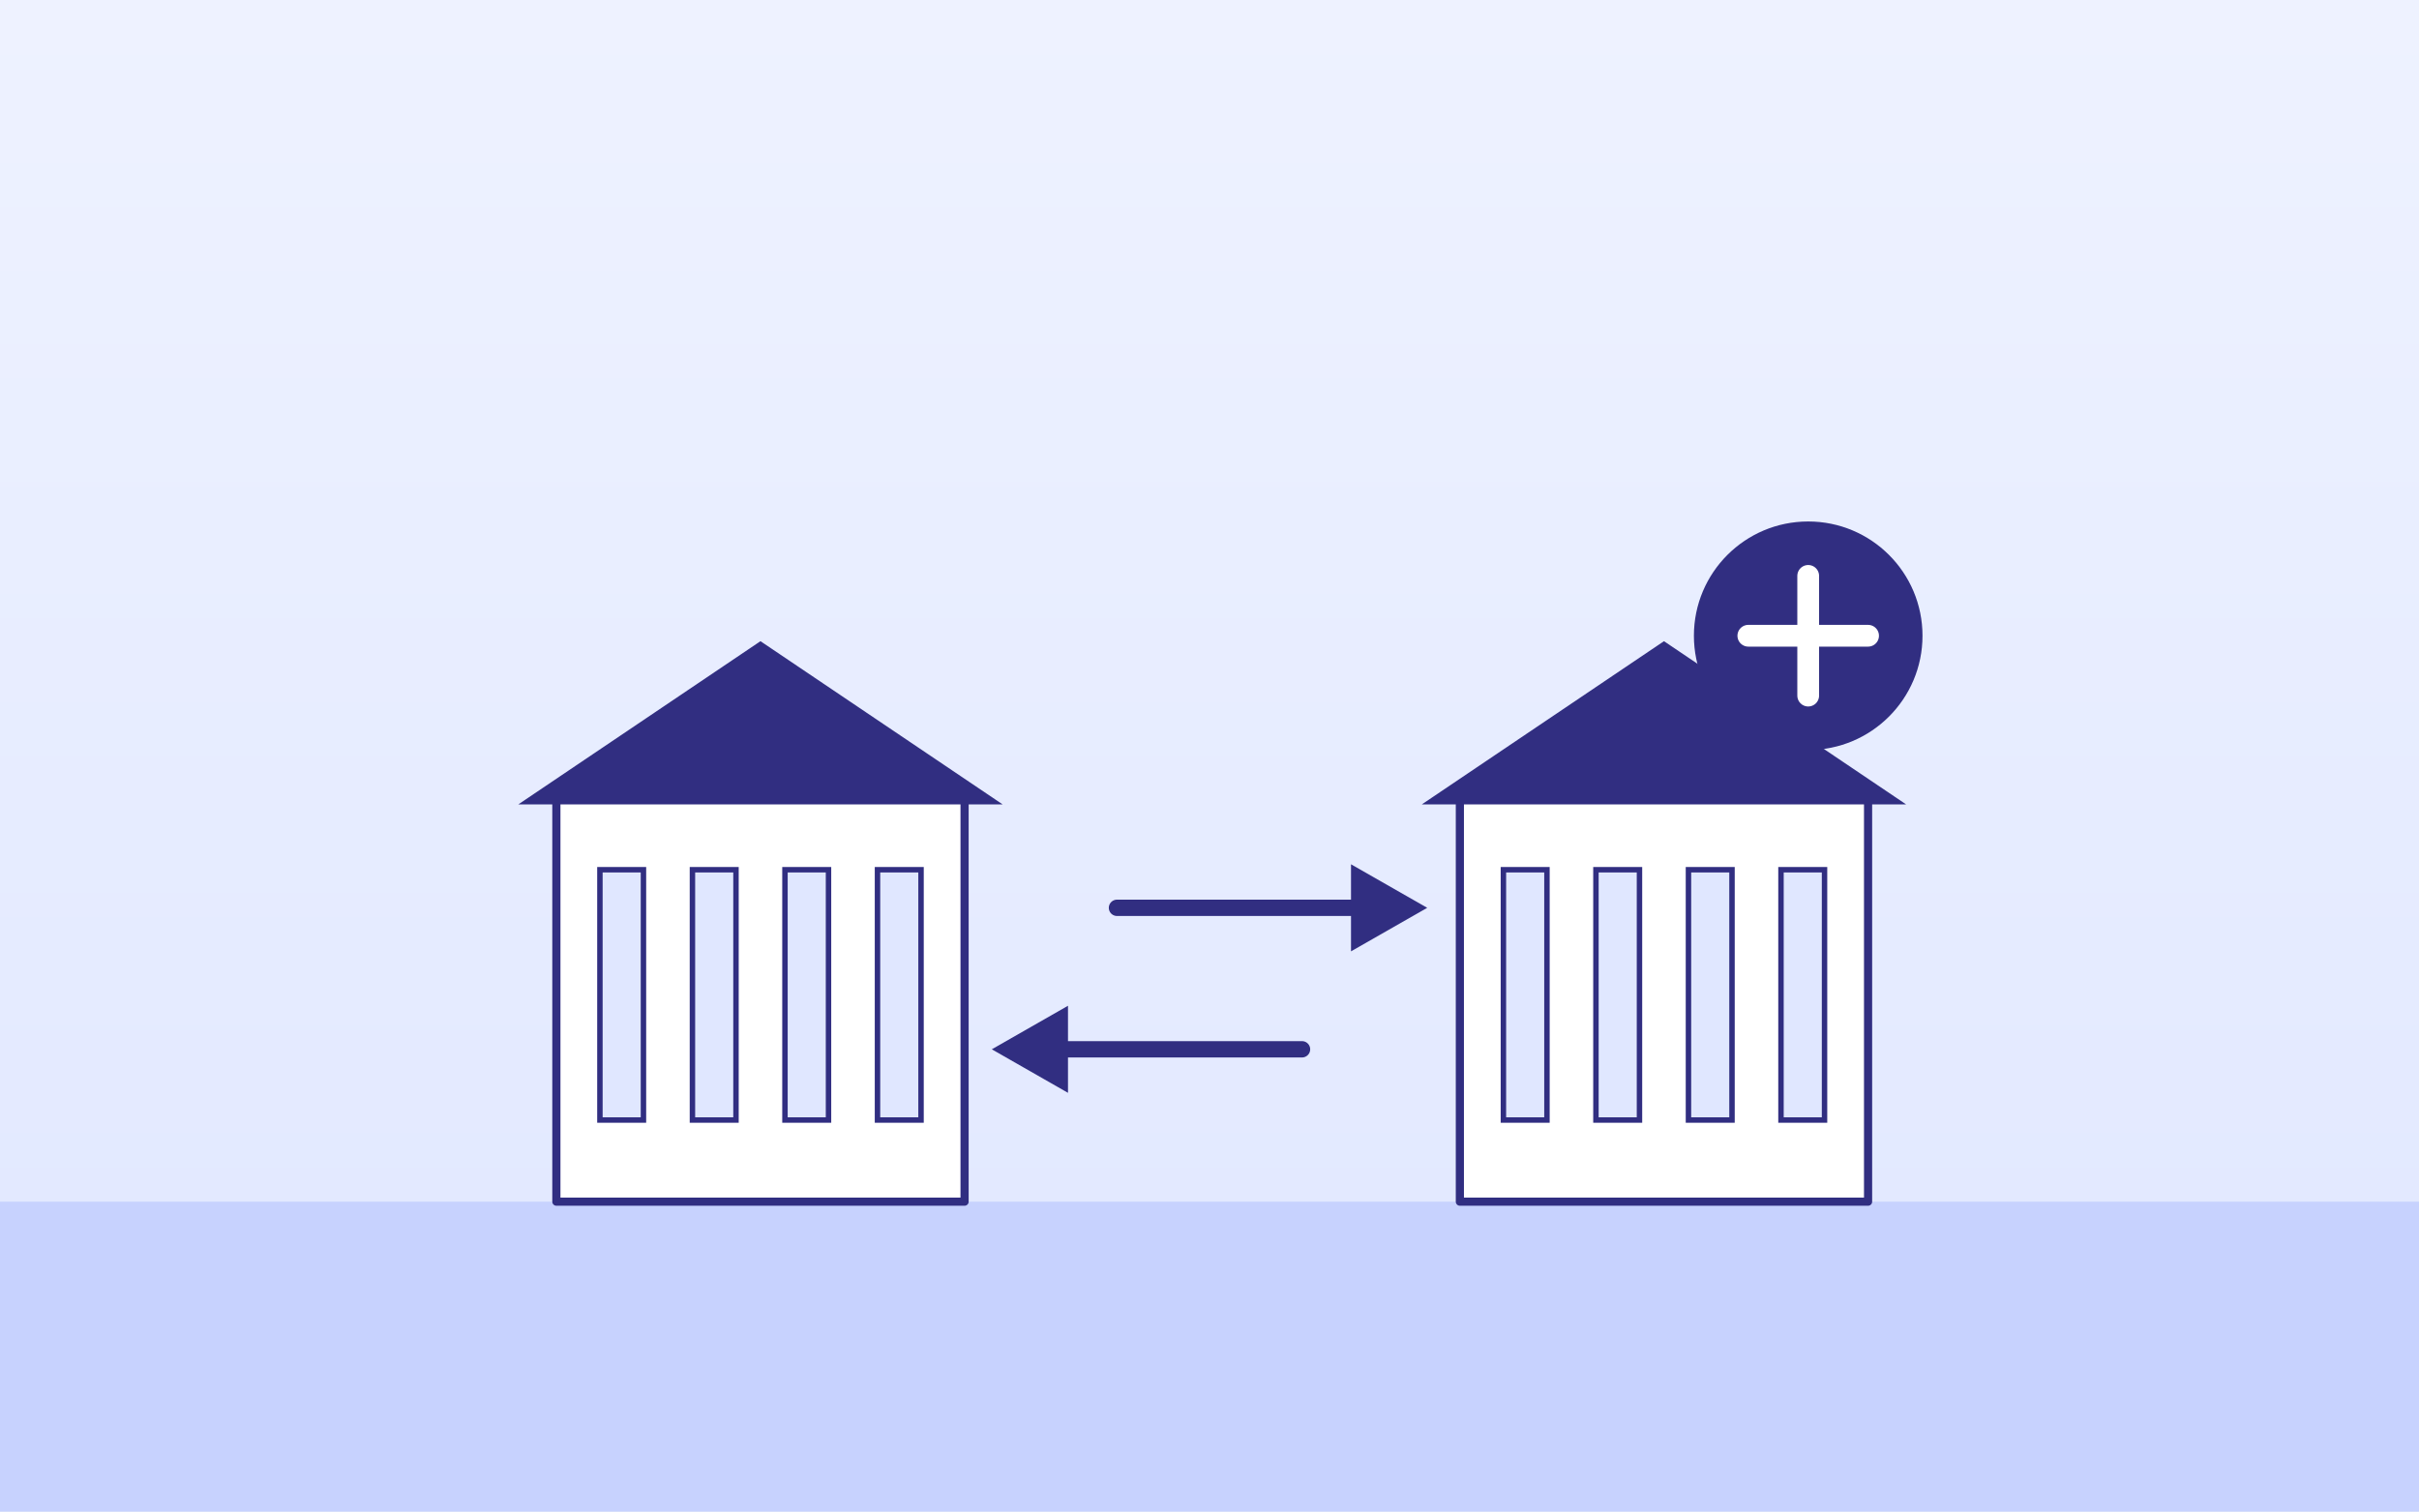
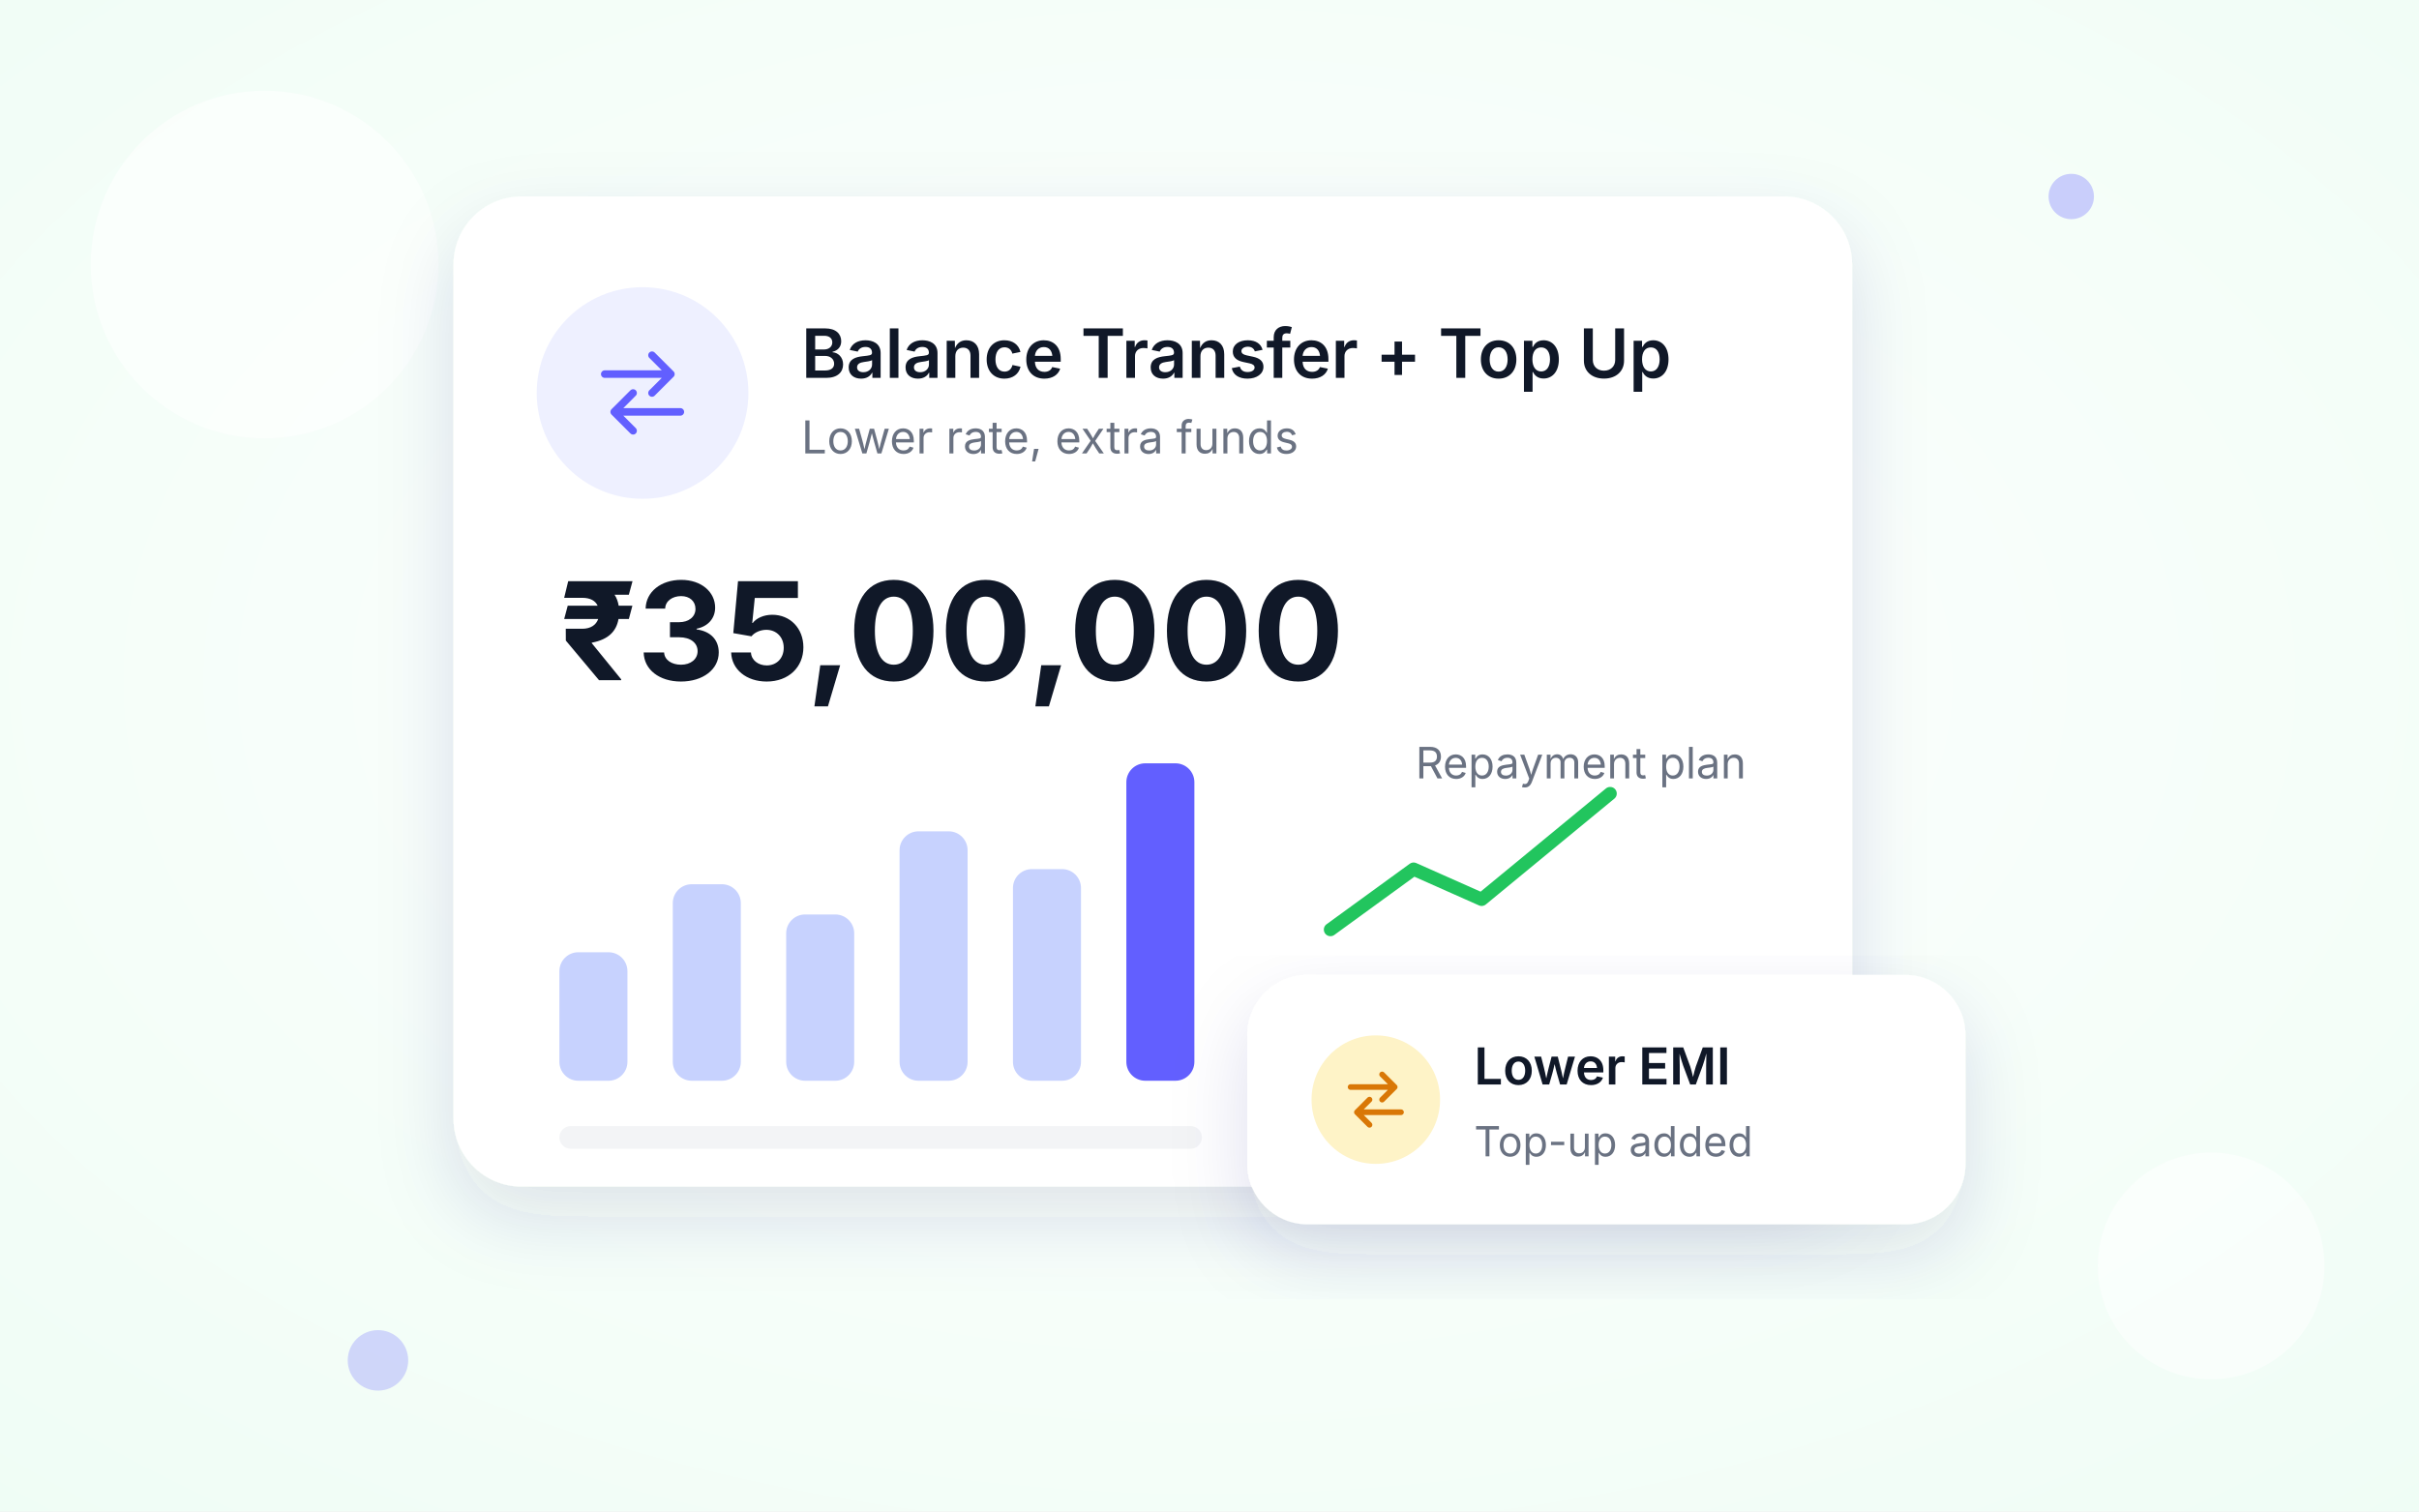
<svg xmlns="http://www.w3.org/2000/svg" viewBox="0 0 640 400" preserveAspectRatio="xMidYMid slice">
  <defs>
-     <linearGradient id="g" x1="0" y1="0" x2="0" y2="1">
-       <stop offset="0" stop-color="#EEF2FF" />
-       <stop offset="1" stop-color="#E0E7FF" />
-     </linearGradient>
+     <radialGradient id="b" cx="50%" cy="45%" r="75%">
+       <stop offset="0" stop-color="#FFFFFF" />
+       <stop offset="1" stop-color="#EFFDF5" />
+     </radialGradient>
+     <filter id="s" x="-20%" y="-20%" width="140%" height="150%">
+       <feDropShadow dx="0" dy="8" stdDeviation="10" flood-color="#312E81" flood-opacity=".13" />
+     </filter>
  </defs>
-   <rect width="640" height="400" fill="url(#g)" />
-   <rect y="318" width="640" height="82" fill="#C7D2FE" />
-   <g transform="translate(320 318) scale(.72) translate(-320 -318)">
-     <rect x="80" y="170" width="150" height="148" fill="#fff" stroke="#312E81" stroke-width="3" stroke-linejoin="round" />
-     <polygon points="66,172 155,112 244,172" fill="#312E81" />
-     <rect x="96" y="196" width="16" height="92" fill="#E0E7FF" stroke="#312E81" stroke-width="2" />
-     <rect x="130" y="196" width="16" height="92" fill="#E0E7FF" stroke="#312E81" stroke-width="2" />
-     <rect x="164" y="196" width="16" height="92" fill="#E0E7FF" stroke="#312E81" stroke-width="2" />
-     <rect x="198" y="196" width="16" height="92" fill="#E0E7FF" stroke="#312E81" stroke-width="2" />
-     <rect x="412" y="170" width="150" height="148" fill="#fff" stroke="#312E81" stroke-width="3" stroke-linejoin="round" />
-     <polygon points="398,172 487,112 576,172" fill="#312E81" />
-     <rect x="428" y="196" width="16" height="92" fill="#E0E7FF" stroke="#312E81" stroke-width="2" />
-     <rect x="462" y="196" width="16" height="92" fill="#E0E7FF" stroke="#312E81" stroke-width="2" />
-     <rect x="496" y="196" width="16" height="92" fill="#E0E7FF" stroke="#312E81" stroke-width="2" />
-     <rect x="530" y="196" width="16" height="92" fill="#E0E7FF" stroke="#312E81" stroke-width="2" />
-     <path d="M286 210h86" stroke="#312E81" stroke-width="6" stroke-linecap="round" />
-     <polygon points="372,194 400,210 372,226" fill="#312E81" />
-     <path d="M354 262h-86" stroke="#312E81" stroke-width="6" stroke-linecap="round" />
-     <polygon points="268,246 240,262 268,278" fill="#312E81" />
-     <circle cx="540" cy="110" r="42" fill="#312E81" />
-     <path d="M540 88v44M518 110h44" stroke="#fff" stroke-width="8" stroke-linecap="round" />
+   <rect width="640" height="400" fill="url(#b)" />
+   <circle cx="70" cy="70" r="46" fill="#fff" opacity=".55" />
+   <circle cx="585" cy="335" r="30" fill="#fff" opacity=".5" />
+   <circle cx="100" cy="360" r="8" fill="#625FFF" opacity=".25" />
+   <circle cx="548" cy="52" r="6" fill="#625FFF" opacity=".3" />
+   <rect x="120" y="52" width="370" height="262" rx="18" fill="#fff" filter="url(#s)" />
+   <circle cx="170" cy="104" r="28" fill="#EEF0FF" />
+   <g transform="translate(155.0 89.0) scale(1.25)" fill="none" stroke="#625FFF" stroke-width="1.6" stroke-linecap="round" stroke-linejoin="round">
+     <path d="M4 8h14M14 4l4 4-4 4M20 16H6M10 12l-4 4 4 4" />
  </g>
+   <text x="212" y="100" font-family="Geist,Inter,Arial,sans-serif" font-size="18" font-weight="600" fill="#101828" text-anchor="start">Balance Transfer + Top Up</text>
+   <text x="212" y="120" font-family="Geist,Inter,Arial,sans-serif" font-size="12" font-weight="400" fill="#6A7282" text-anchor="start">Lower rate, extra funds</text>
+   <text x="148" y="180" font-family="Geist,Inter,Arial,sans-serif" font-size="36" font-weight="700" fill="#101828" text-anchor="start">₹35,00,000</text>
+   <rect x="148" y="252" width="18" height="34" rx="5" fill="#C7D2FE" />
+   <rect x="178" y="234" width="18" height="52" rx="5" fill="#C7D2FE" />
+   <rect x="208" y="242" width="18" height="44" rx="5" fill="#C7D2FE" />
+   <rect x="238" y="220" width="18" height="66" rx="5" fill="#C7D2FE" />
+   <rect x="268" y="230" width="18" height="56" rx="5" fill="#C7D2FE" />
+   <rect x="298" y="202" width="18" height="84" rx="5" fill="#625FFF" />
+   <text x="462" y="206" font-family="Geist,Inter,Arial,sans-serif" font-size="11.5" font-weight="400" fill="#6A7282" text-anchor="end">Repayment plan</text>
+   <path d="M352 246l22-16 18 8 34-28" fill="none" stroke="#22C55E" stroke-width="3.5" stroke-linecap="round" stroke-linejoin="round" />
+   <rect x="148" y="298" width="170" height="6" rx="3.0" fill="#F3F4F6" />
+   <rect x="330" y="258" width="190" height="66" rx="16" fill="#fff" filter="url(#s)" />
+   <circle cx="364" cy="291" r="17" fill="#FEF3C7" />
+   <g transform="translate(354.0 281.0) scale(0.8333333)" fill="none" stroke="#D97706" stroke-width="1.8" stroke-linecap="round" stroke-linejoin="round">
+     <path d="M4 8h14M14 4l4 4-4 4M20 16H6M10 12l-4 4 4 4" />
+   </g>
+   <text x="390" y="287" font-family="Geist,Inter,Arial,sans-serif" font-size="13.5" font-weight="600" fill="#101828" text-anchor="start">Lower EMI</text>
+   <text x="390" y="306" font-family="Geist,Inter,Arial,sans-serif" font-size="11" font-weight="400" fill="#6A7282" text-anchor="start">Top-up added</text>
</svg>
